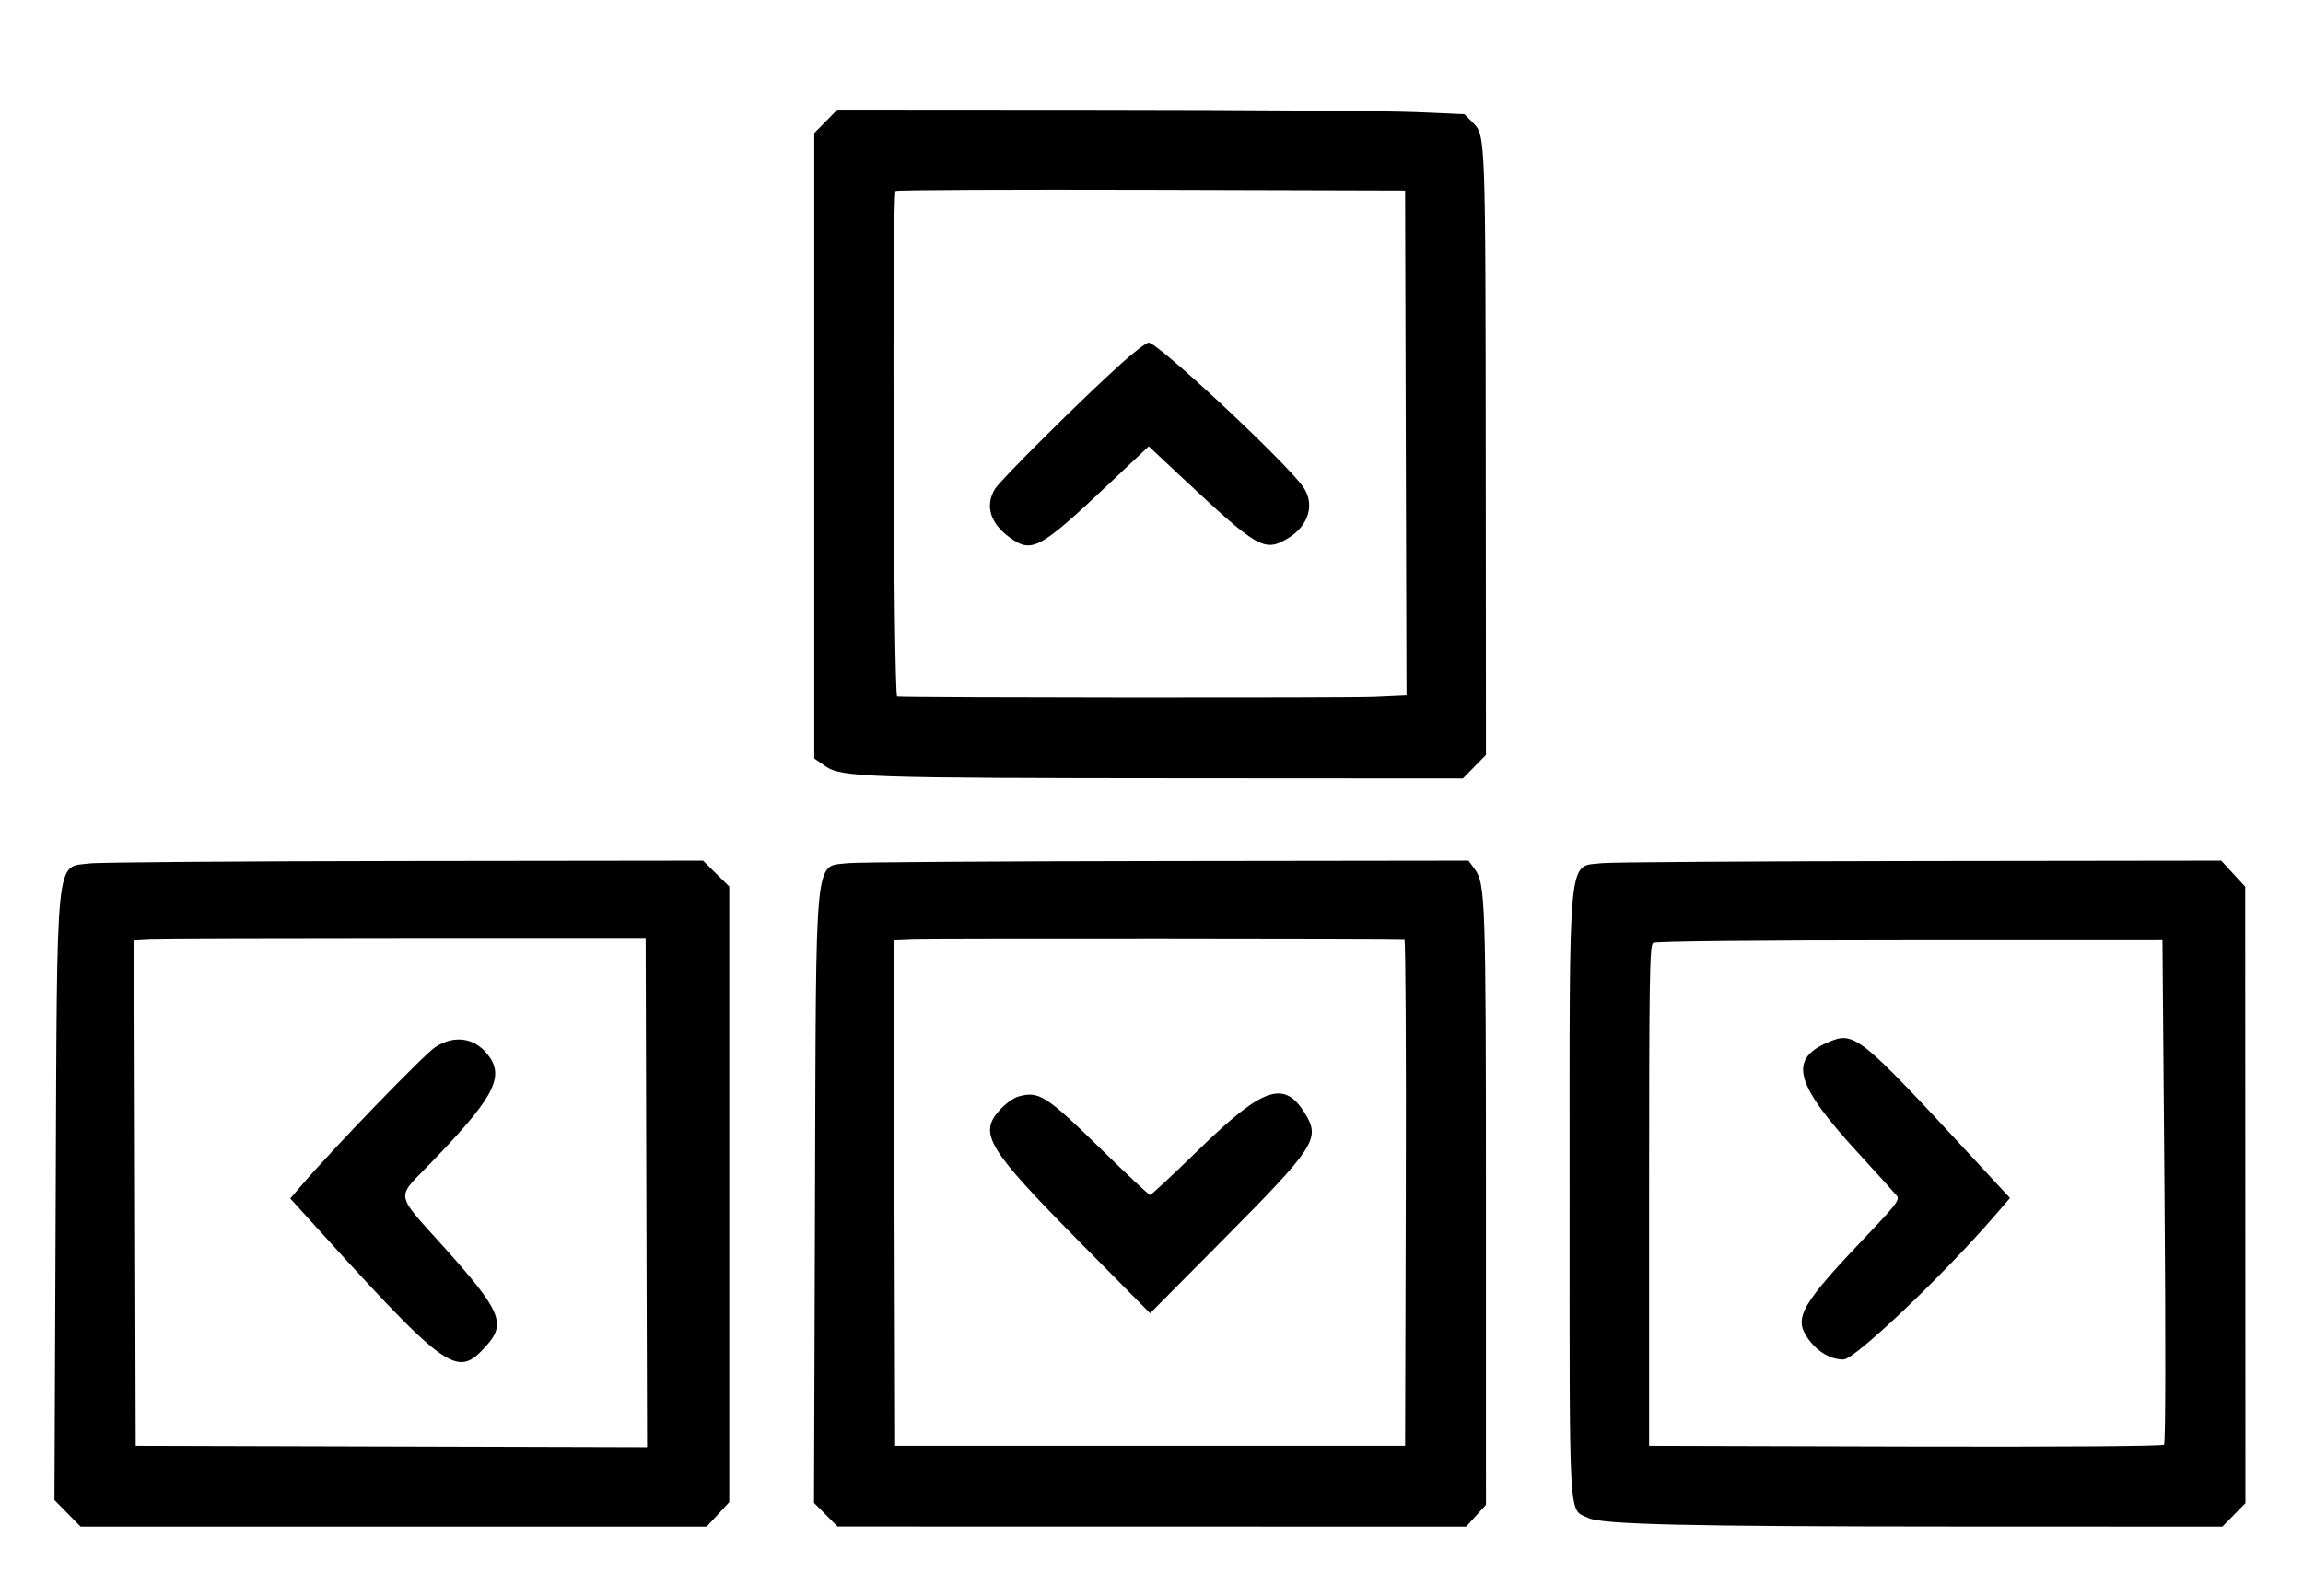
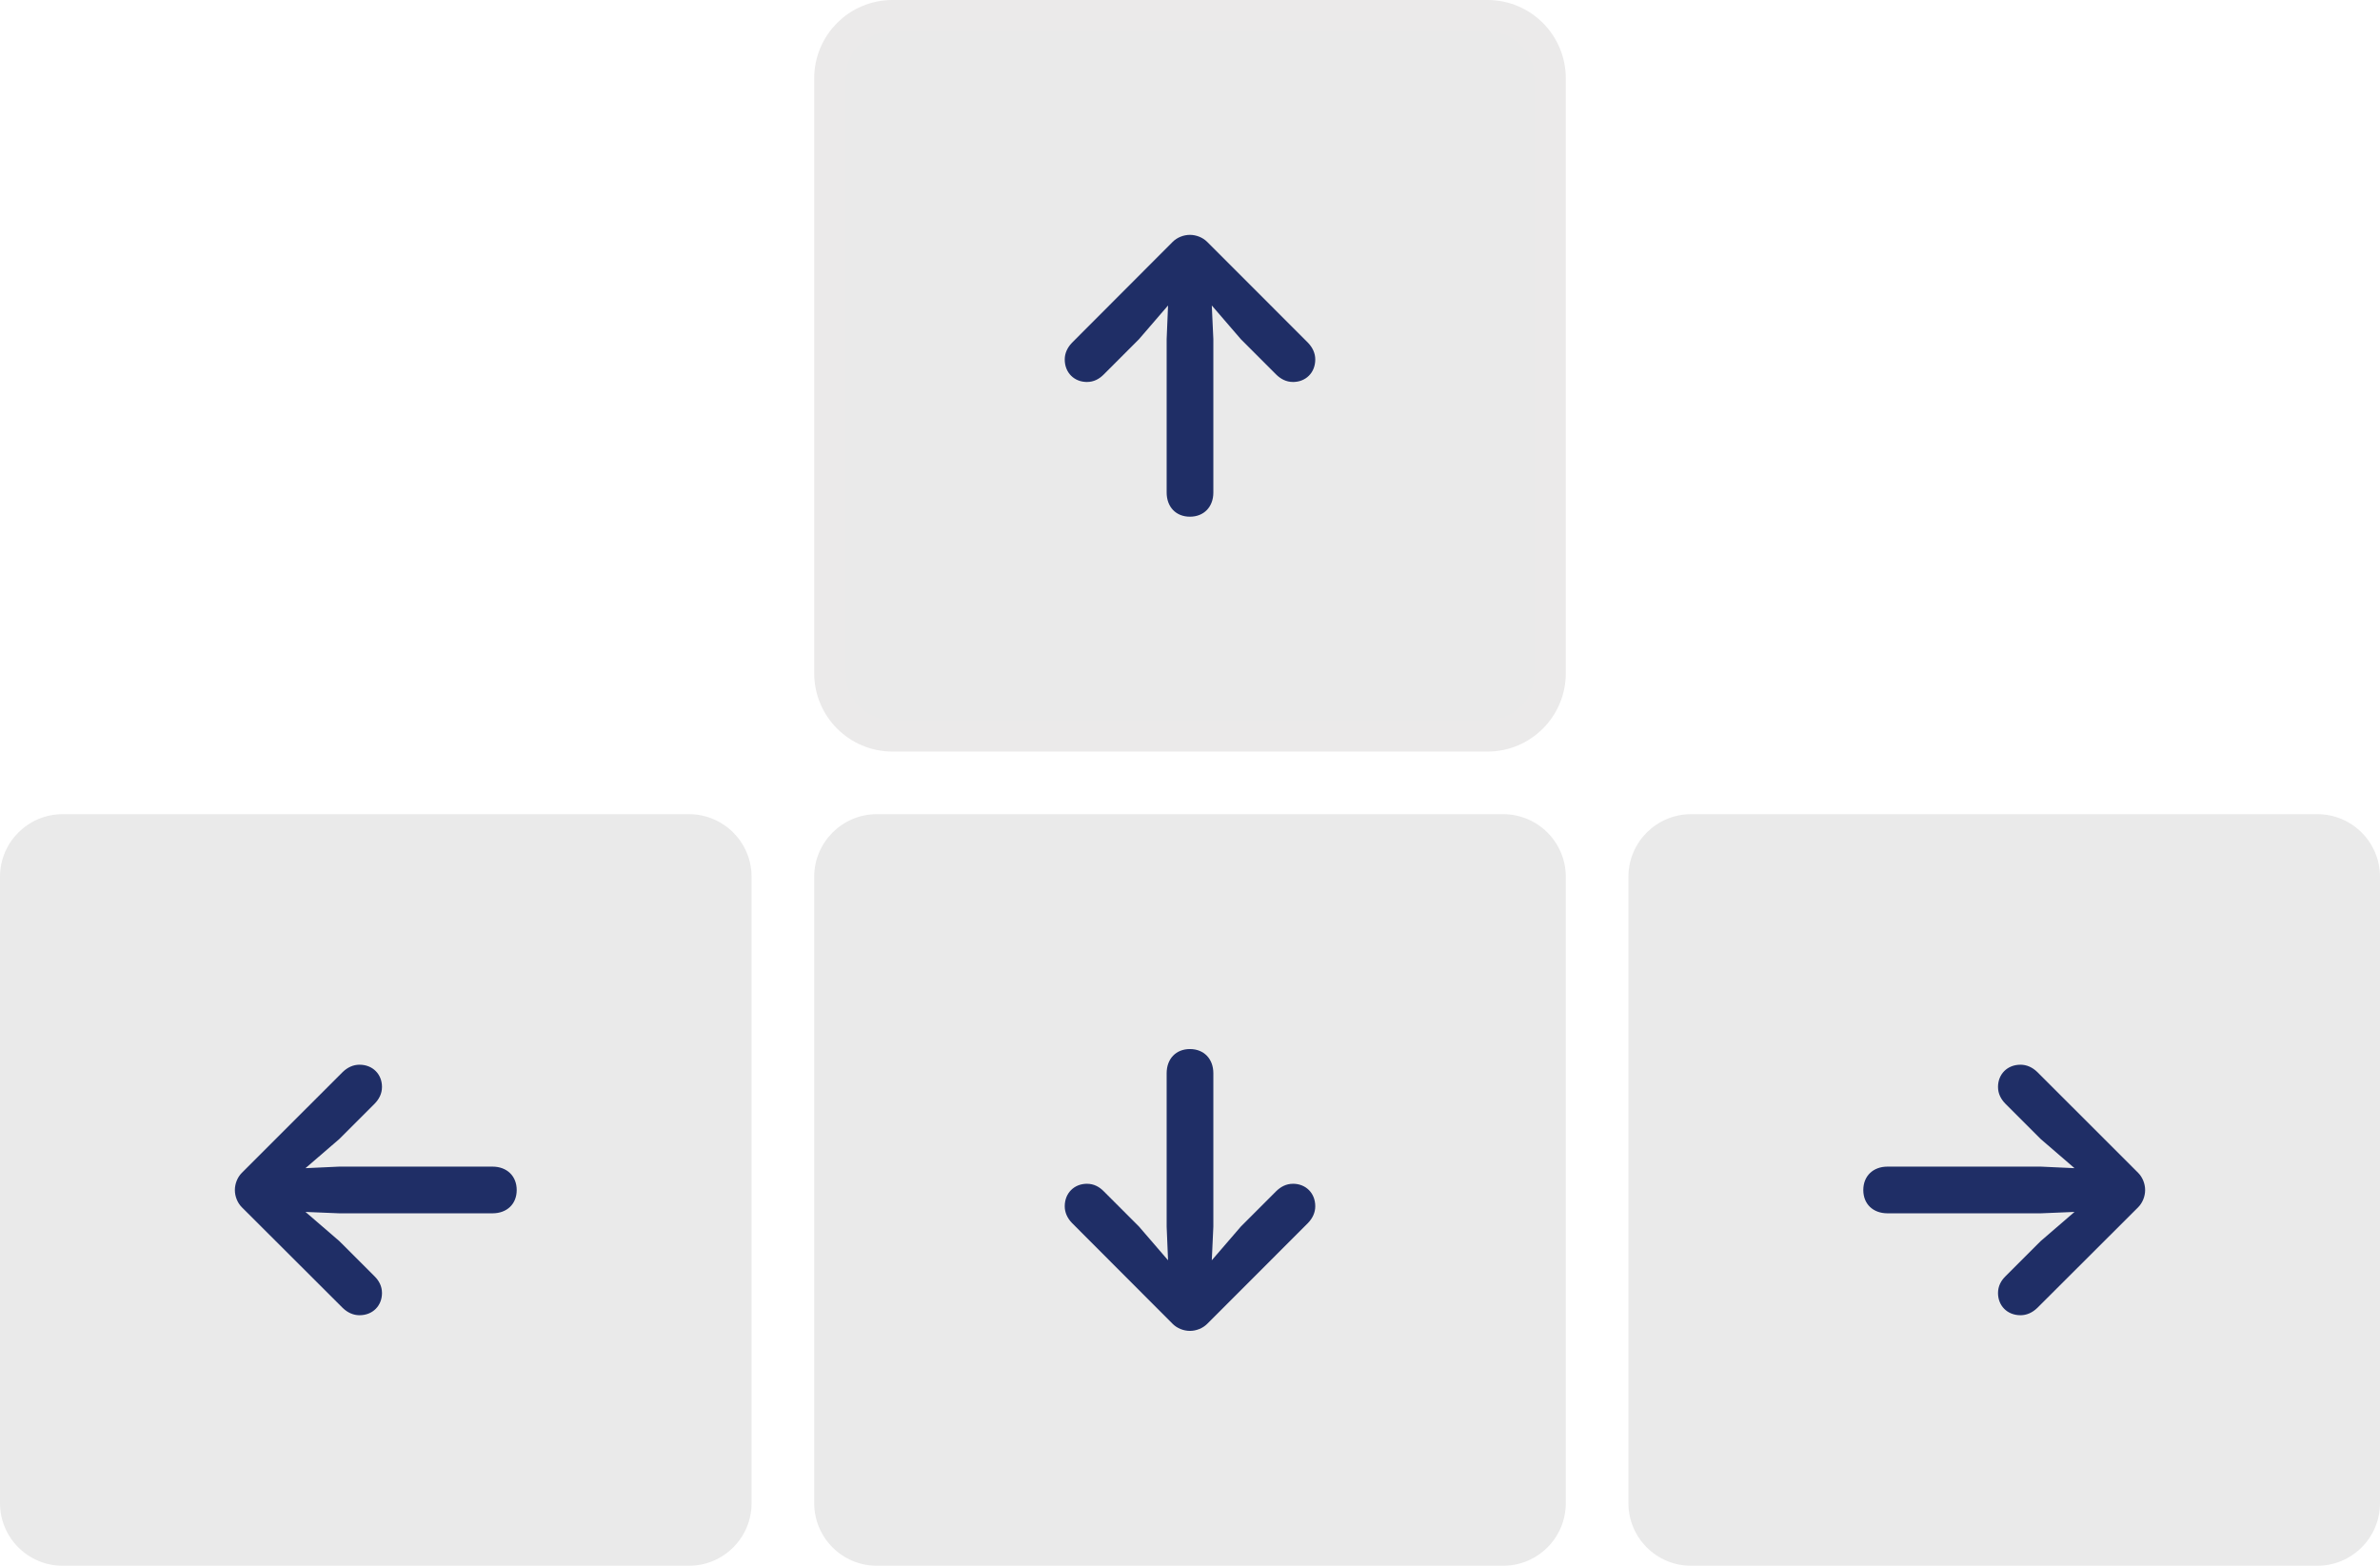
- <svg xmlns="http://www.w3.org/2000/svg" id="svg" width="400" height="277.143" viewBox="0, 0, 400,277.143">
-   <g id="svgg">
-     <path id="path0" d="M143.432 21.089 L 141.429 23.131 141.429 77.453 L 141.429 131.775 143.355 133.110 C 146.138 135.039,150.288 135.178,206.210 135.210 L 254.087 135.238 256.091 133.196 L 258.095 131.154 258.057 80.934 C 258.014 23.623,258.010 23.504,255.858 21.353 L 254.350 19.844 245.865 19.477 C 241.199 19.274,216.693 19.095,191.409 19.078 L 145.436 19.048 143.432 21.089 M244.169 76.956 L 244.291 120.817 238.693 121.070 C 234.180 121.275,157.970 121.220,155.833 121.011 C 155.186 120.947,154.913 33.817,155.558 33.172 C 155.734 32.996,175.716 32.907,199.963 32.974 L 244.048 33.095 244.169 76.956 M194.749 63.156 C 188.025 69.209,173.782 83.356,172.815 84.941 C 171.054 87.829,171.977 90.916,175.327 93.343 C 179.258 96.191,180.456 95.538,192.974 83.720 L 199.520 77.540 205.355 83.007 C 218.470 95.292,219.580 95.936,223.603 93.578 C 227.354 91.380,228.483 87.513,226.259 84.476 C 222.865 79.840,201.086 59.524,199.511 59.524 C 199.110 59.524,196.968 61.158,194.749 63.156 M15.547 150.005 C 9.578 150.767,9.921 147.328,9.670 208.999 L 9.459 260.616 11.736 262.927 L 14.012 265.238 68.374 265.238 L 122.736 265.238 124.701 263.106 L 126.667 260.974 126.667 207.493 L 126.667 154.012 124.388 151.768 L 122.110 149.524 70.222 149.586 C 41.683 149.621,17.080 149.809,15.547 150.005 M147.301 149.957 C 141.386 150.678,141.754 146.926,141.555 208.526 L 141.386 261.099 143.431 263.159 L 145.476 265.219 200.064 265.229 L 254.651 265.238 256.373 263.332 L 258.095 261.426 258.092 209.641 C 258.090 156.252,257.997 153.498,256.129 150.971 L 255.059 149.524 202.410 149.591 C 173.454 149.628,148.655 149.793,147.301 149.957 M278.254 149.957 C 272.242 150.689,272.619 146.835,272.619 207.619 C 272.619 265.903,272.395 262.043,275.876 263.725 C 278.230 264.863,293.076 265.210,340.020 265.224 L 385.992 265.238 387.996 263.196 L 390.000 261.154 389.981 207.601 L 389.962 154.048 387.880 151.786 L 385.798 149.524 333.256 149.591 C 304.358 149.628,279.607 149.793,278.254 149.957 M112.264 207.265 L 112.386 251.433 67.979 251.312 L 23.571 251.190 23.450 207.286 L 23.328 163.381 26.069 163.238 C 27.576 163.160,47.560 163.096,70.476 163.096 L 112.143 163.097 112.264 207.265 M243.931 163.279 C 244.129 163.309,244.236 183.101,244.169 207.262 L 244.048 251.190 199.762 251.190 L 155.476 251.190 155.355 207.283 L 155.233 163.375 158.688 163.235 C 161.808 163.109,243.075 163.151,243.931 163.279 M375.944 206.946 C 376.158 233.332,376.126 250.731,375.861 250.996 C 375.600 251.257,357.511 251.385,330.926 251.312 L 286.429 251.190 286.429 207.721 C 286.429 169.599,286.516 164.195,287.143 163.799 C 287.579 163.523,304.915 163.345,331.723 163.341 L 375.589 163.333 375.944 206.946 M75.564 181.946 C 73.614 183.237,57.854 199.538,52.409 205.896 L 50.418 208.220 51.546 209.467 C 78.021 238.728,79.222 239.615,84.477 233.799 C 87.986 229.915,87.002 227.661,76.898 216.435 C 68.582 207.197,68.771 208.274,74.448 202.433 C 85.392 191.175,87.544 187.406,85.110 183.761 C 82.821 180.334,79.072 179.622,75.564 181.946 M317.357 181.146 C 310.602 184.089,311.797 188.376,322.685 200.252 C 326.053 203.927,329.094 207.291,329.442 207.727 C 330.000 208.427,329.393 209.238,324.339 214.546 C 312.922 226.536,311.540 228.895,313.899 232.370 C 315.527 234.767,317.869 236.190,320.189 236.192 C 322.154 236.193,337.603 221.486,346.577 211.072 L 349.106 208.136 343.032 201.568 C 322.626 179.501,322.098 179.081,317.357 181.146 M176.842 190.518 C 176.022 190.756,174.575 191.809,173.628 192.858 C 169.909 196.974,171.474 199.533,187.849 216.103 L 199.762 228.158 212.195 215.627 C 228.480 199.213,229.362 197.865,226.688 193.478 C 223.085 187.570,219.437 188.800,208.255 199.689 C 203.776 204.051,199.951 207.619,199.754 207.619 C 199.557 207.619,195.719 204.022,191.225 199.625 C 181.679 190.285,180.412 189.483,176.842 190.518 " stroke="none" fill="#000000" fill-rule="evenodd" />
+ <svg xmlns="http://www.w3.org/2000/svg" width="152px" height="100px" viewBox="0 0 152 100" version="1.1">
+   <g id="Page-1" stroke="none" stroke-width="1" fill="none" fill-rule="evenodd">
+     <g id="iPhone-Copy-29" transform="translate(-258, -168)">
+       <g id="Group-16" transform="translate(121, 60)">
+         <g id="Group-6" transform="translate(137, 108)">
+           <rect id="Rectangle" stroke="#EBEAEA" stroke-width="2" fill="#EAEAEA" x="53" y="1" width="46" height="46" rx="4" />
+           <g id="icon" transform="translate(64, 12)" fill="#1F2E66" fill-rule="nonzero">
+             <path d="M11.995,21 C12.887,21 13.491,20.376 13.491,19.454 L13.491,9.66 L13.392,7.51 L15.254,9.67 L17.513,11.93 C17.791,12.198 18.137,12.396 18.583,12.396 C19.386,12.396 20,11.811 20,10.959 C20,10.572 19.841,10.206 19.534,9.888 L13.095,3.446 C12.817,3.168 12.401,3 11.995,3 C11.589,3 11.173,3.168 10.895,3.446 L4.466,9.888 C4.159,10.206 4,10.572 4,10.959 C4,11.811 4.614,12.396 5.417,12.396 C5.863,12.396 6.209,12.198 6.477,11.93 L8.736,9.67 L10.598,7.51 L10.509,9.66 L10.509,19.454 C10.509,20.376 11.103,21 11.995,21 Z" id="icn" />
+           </g>
+           <rect id="Rectangle-Copy-5" fill="#EAEAEA" x="52" y="52" width="48" height="48" rx="4" />
+           <g id="icon" transform="translate(76, 76) scale(1, -1) translate(-76, -76) translate(64, 64)" fill="#1F2E66" fill-rule="nonzero">
+             <path d="M11.995,21 C12.887,21 13.491,20.376 13.491,19.454 L13.491,9.66 L13.392,7.51 L15.254,9.67 L17.513,11.93 C17.791,12.198 18.137,12.396 18.583,12.396 C19.386,12.396 20,11.811 20,10.959 C20,10.572 19.841,10.206 19.534,9.888 L13.095,3.446 C12.817,3.168 12.401,3 11.995,3 C11.589,3 11.173,3.168 10.895,3.446 L4.466,9.888 C4.159,10.206 4,10.572 4,10.959 C4,11.811 4.614,12.396 5.417,12.396 C5.863,12.396 6.209,12.198 6.477,11.93 L8.736,9.67 L10.598,7.51 L10.509,9.66 L10.509,19.454 C10.509,20.376 11.103,21 11.995,21 Z" id="icn" />
+           </g>
+           <rect id="Rectangle-Copy-6" fill="#EAEAEA" x="104" y="52" width="48" height="48" rx="4" />
+           <g id="icon" transform="translate(128, 76) scale(1, -1) rotate(-270) translate(-128, -76) translate(116, 64)" fill="#1F2E66" fill-rule="nonzero">
+             <path d="M11.995,21 C12.887,21 13.491,20.376 13.491,19.454 L13.491,9.66 L13.392,7.51 L15.254,9.67 L17.513,11.93 C17.791,12.198 18.137,12.396 18.583,12.396 C19.386,12.396 20,11.811 20,10.959 C20,10.572 19.841,10.206 19.534,9.888 L13.095,3.446 C12.817,3.168 12.401,3 11.995,3 C11.589,3 11.173,3.168 10.895,3.446 L4.466,9.888 C4.159,10.206 4,10.572 4,10.959 C4,11.811 4.614,12.396 5.417,12.396 C5.863,12.396 6.209,12.198 6.477,11.93 L8.736,9.67 L10.598,7.51 L10.509,9.66 L10.509,19.454 C10.509,20.376 11.103,21 11.995,21 Z" id="icn" />
+           </g>
+           <rect id="Rectangle-Copy-7" fill="#EAEAEA" x="0" y="52" width="48" height="48" rx="4" />
+           <g id="icon" transform="translate(24, 76) scale(-1, -1) rotate(-270) translate(-24, -76) translate(12, 64)" fill="#1F2E66" fill-rule="nonzero">
+             <path d="M11.995,21 C12.887,21 13.491,20.376 13.491,19.454 L13.491,9.66 L13.392,7.51 L15.254,9.67 L17.513,11.93 C17.791,12.198 18.137,12.396 18.583,12.396 C19.386,12.396 20,11.811 20,10.959 C20,10.572 19.841,10.206 19.534,9.888 L13.095,3.446 C12.817,3.168 12.401,3 11.995,3 C11.589,3 11.173,3.168 10.895,3.446 L4.466,9.888 C4.159,10.206 4,10.572 4,10.959 C4,11.811 4.614,12.396 5.417,12.396 C5.863,12.396 6.209,12.198 6.477,11.93 L8.736,9.67 L10.598,7.51 L10.509,9.66 L10.509,19.454 C10.509,20.376 11.103,21 11.995,21 Z" id="icn" />
+           </g>
+         </g>
+       </g>
+     </g>
  </g>
</svg>
